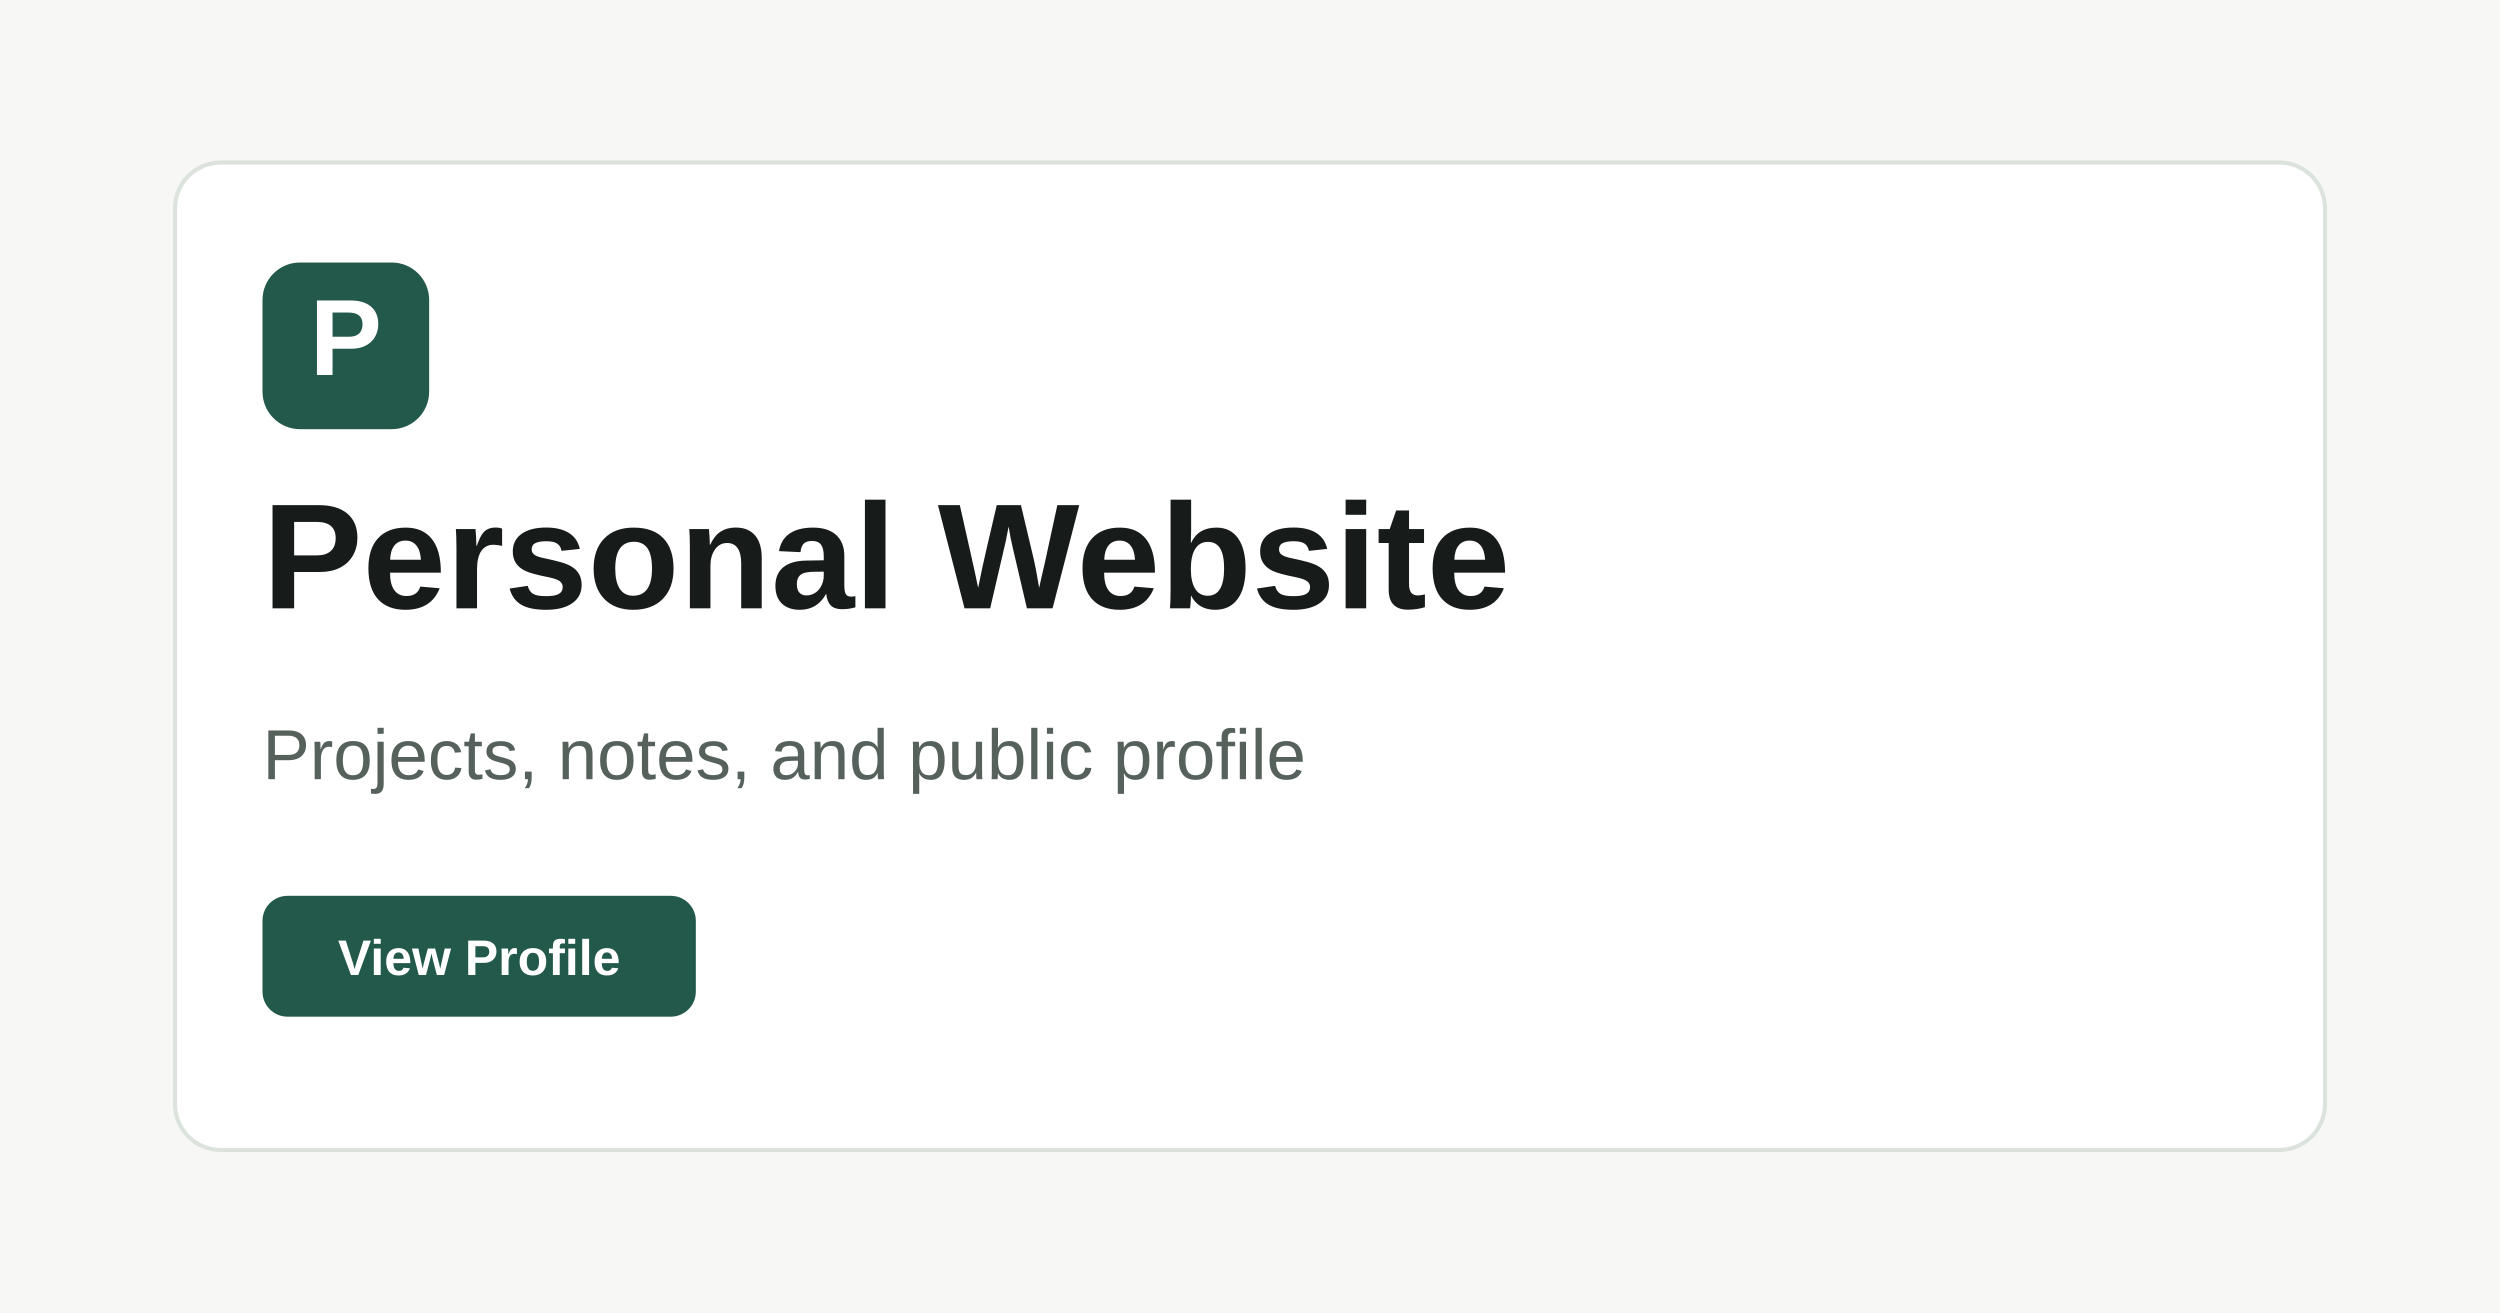
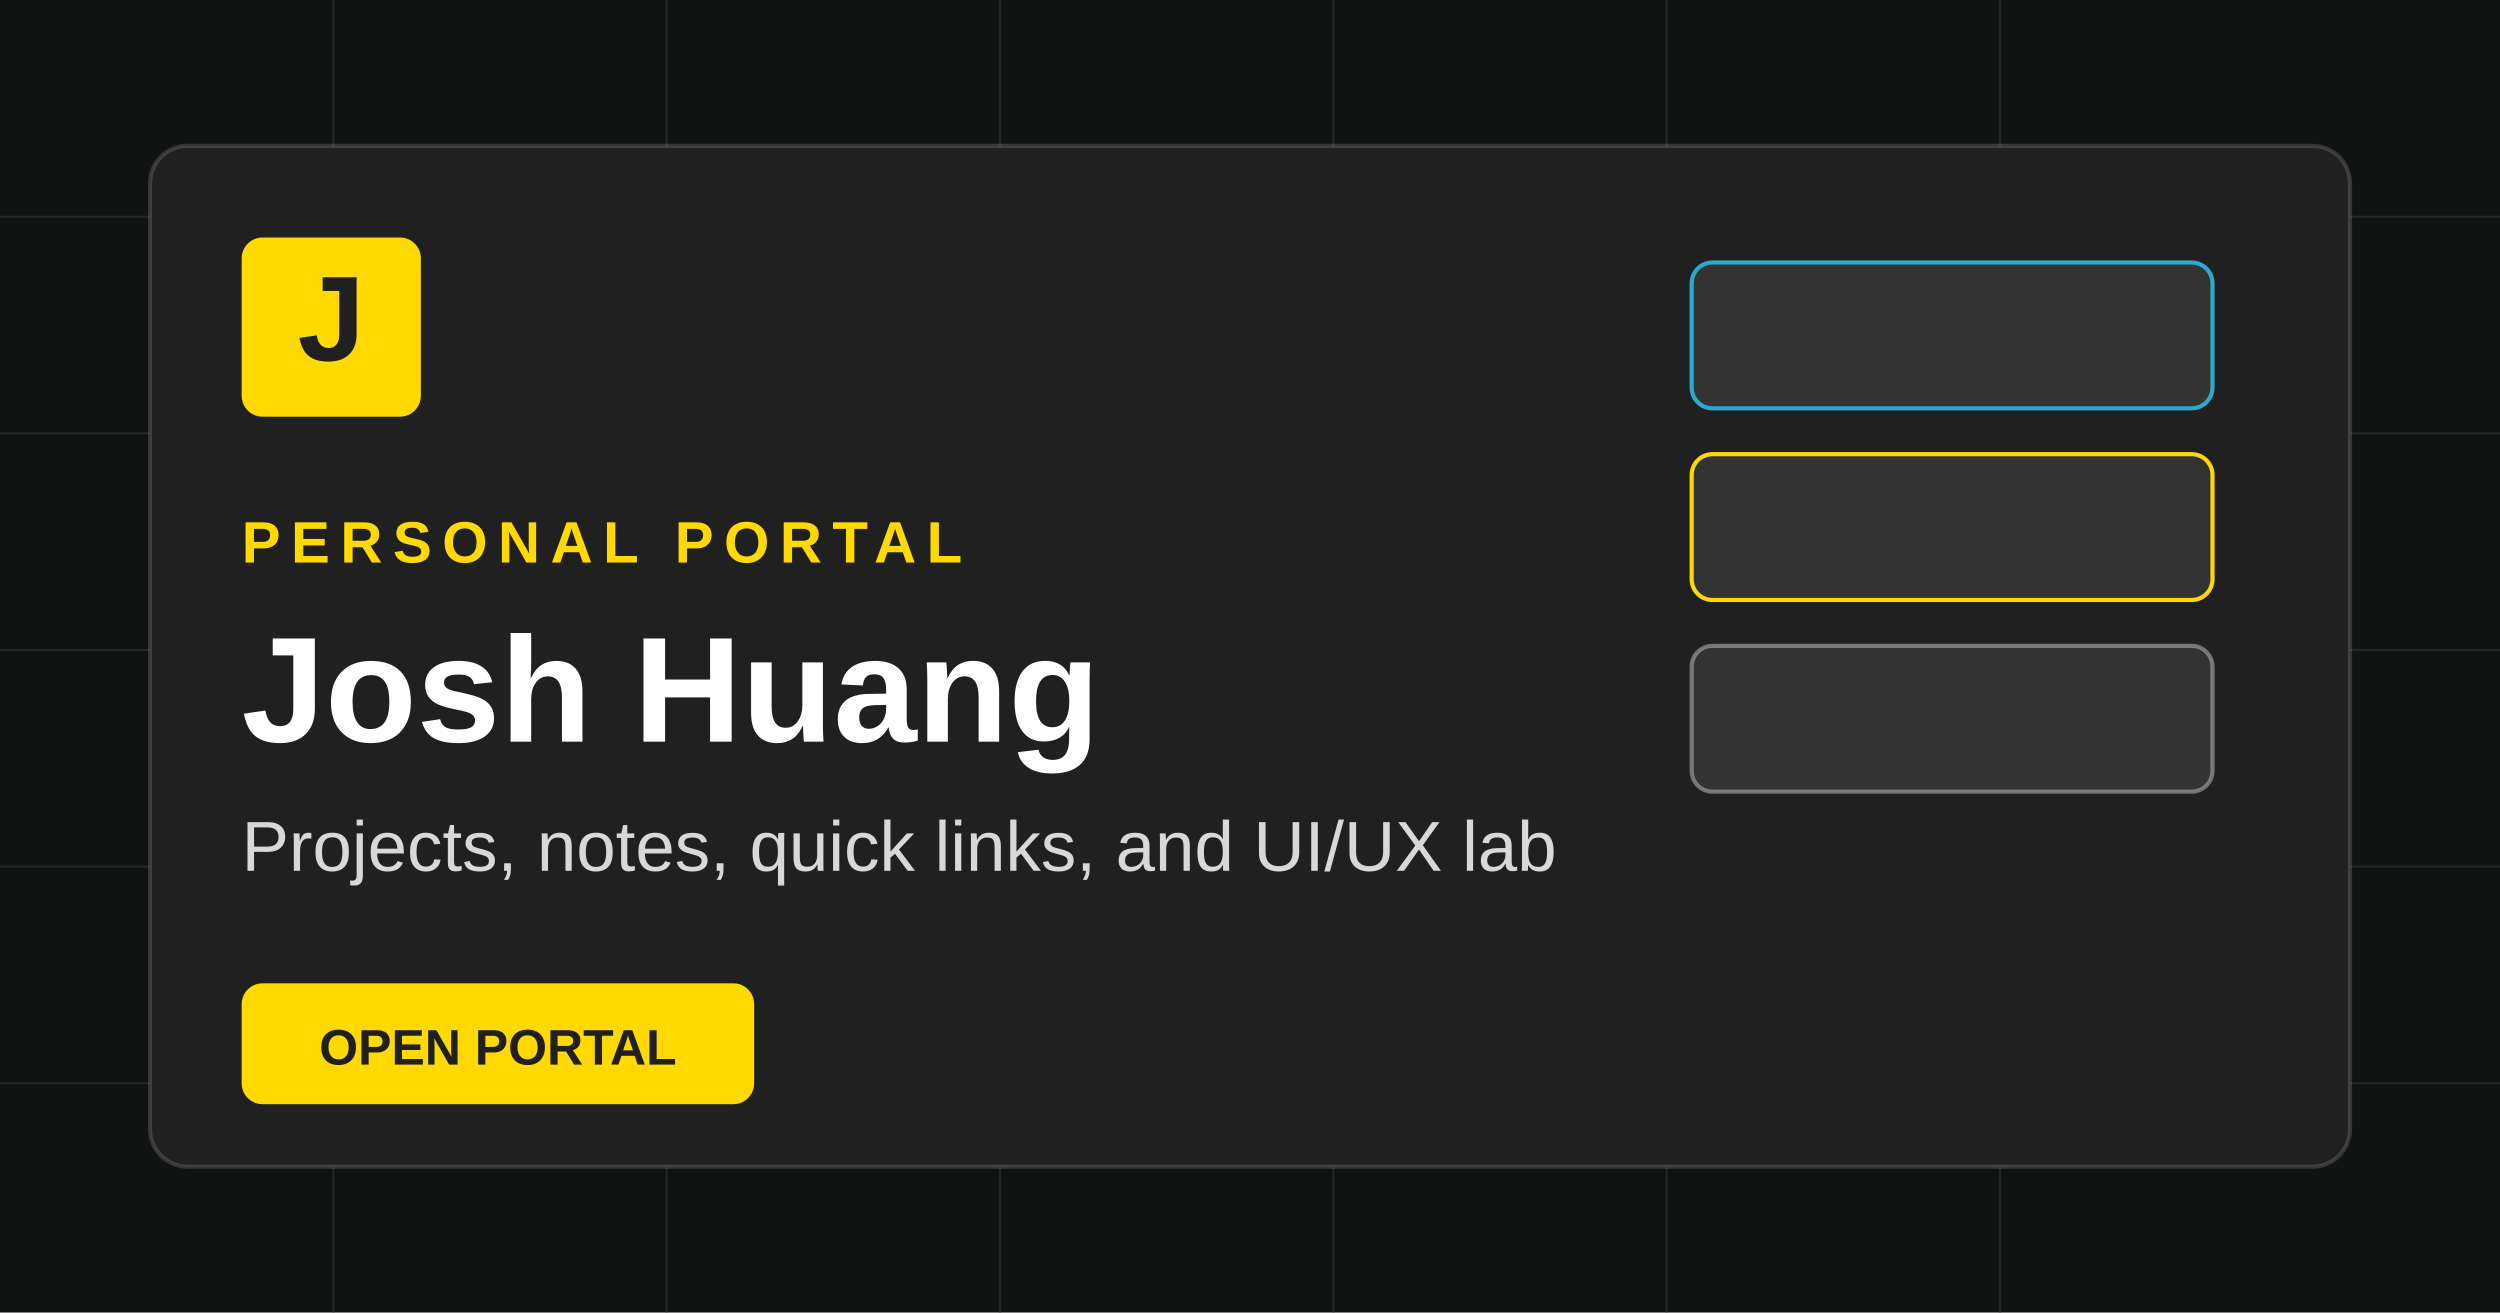
- <svg xmlns="http://www.w3.org/2000/svg" width="1200" height="630" viewBox="0 0 1200 630" role="img" aria-label="Personal website preview image">
-   <rect width="1200" height="630" fill="#f7f8f5" />
-   <rect x="84" y="78" width="1032" height="474" rx="22" fill="#ffffff" stroke="#dce3dc" stroke-width="2" />
-   <rect x="126" y="126" width="80" height="80" rx="18" fill="#22594b" />
-   <text x="166" y="180" text-anchor="middle" fill="#ffffff" font-family="Arial, sans-serif" font-size="52" font-weight="700">P</text>
-   <text x="126" y="292" fill="#171b1a" font-family="Arial, sans-serif" font-size="72" font-weight="800">Personal Website</text>
-   <text x="126" y="374" fill="#56615c" font-family="Arial, sans-serif" font-size="34">Projects, notes, and public profile</text>
-   <rect x="126" y="430" width="208" height="58" rx="12" fill="#22594b" />
-   <text x="230" y="468" text-anchor="middle" fill="#ffffff" font-family="Arial, sans-serif" font-size="24" font-weight="700">View Profile</text>
+ <svg xmlns="http://www.w3.org/2000/svg" width="1200" height="630" viewBox="0 0 1200 630" role="img" aria-label="Josh Huang personal portal preview">
+   <rect width="1200" height="630" fill="#111312" />
+   <path d="M0 104h1200M0 208h1200M0 312h1200M0 416h1200M0 520h1200M160 0v630M320 0v630M480 0v630M640 0v630M800 0v630M960 0v630" stroke="#333333" stroke-width="1" opacity=".55" />
+   <rect x="72" y="70" width="1056" height="490" rx="18" fill="#202020" stroke="#D6D8D9" stroke-opacity=".18" stroke-width="2" />
+   <rect x="116" y="114" width="86" height="86" rx="10" fill="#FFD900" />
+   <text x="159" y="173" text-anchor="middle" fill="#202020" font-family="Arial, sans-serif" font-size="58" font-weight="900">J</text>
+   <text x="116" y="270" fill="#FFD900" font-family="Arial, sans-serif" font-size="28" font-weight="800" letter-spacing="5">PERSONAL PORTAL</text>
+   <text x="116" y="356" fill="#FFFFFF" font-family="Arial, sans-serif" font-size="72" font-weight="900">Josh Huang</text>
+   <text x="116" y="418" fill="#D6D8D9" font-family="Arial, sans-serif" font-size="34">Projects, notes, quick links, and UI/UX lab</text>
+   <rect x="116" y="472" width="246" height="58" rx="10" fill="#FFD900" />
+   <text x="239" y="511" text-anchor="middle" fill="#202020" font-family="Arial, sans-serif" font-size="24" font-weight="900">OPEN PORTAL</text>
+   <rect x="812" y="126" width="250" height="70" rx="10" fill="#333333" stroke="#2AAACE" stroke-width="2" />
+   <rect x="812" y="218" width="250" height="70" rx="10" fill="#333333" stroke="#FFD900" stroke-width="2" />
+   <rect x="812" y="310" width="250" height="70" rx="10" fill="#333333" stroke="#D6D8D9" stroke-opacity=".45" stroke-width="2" />
</svg>
